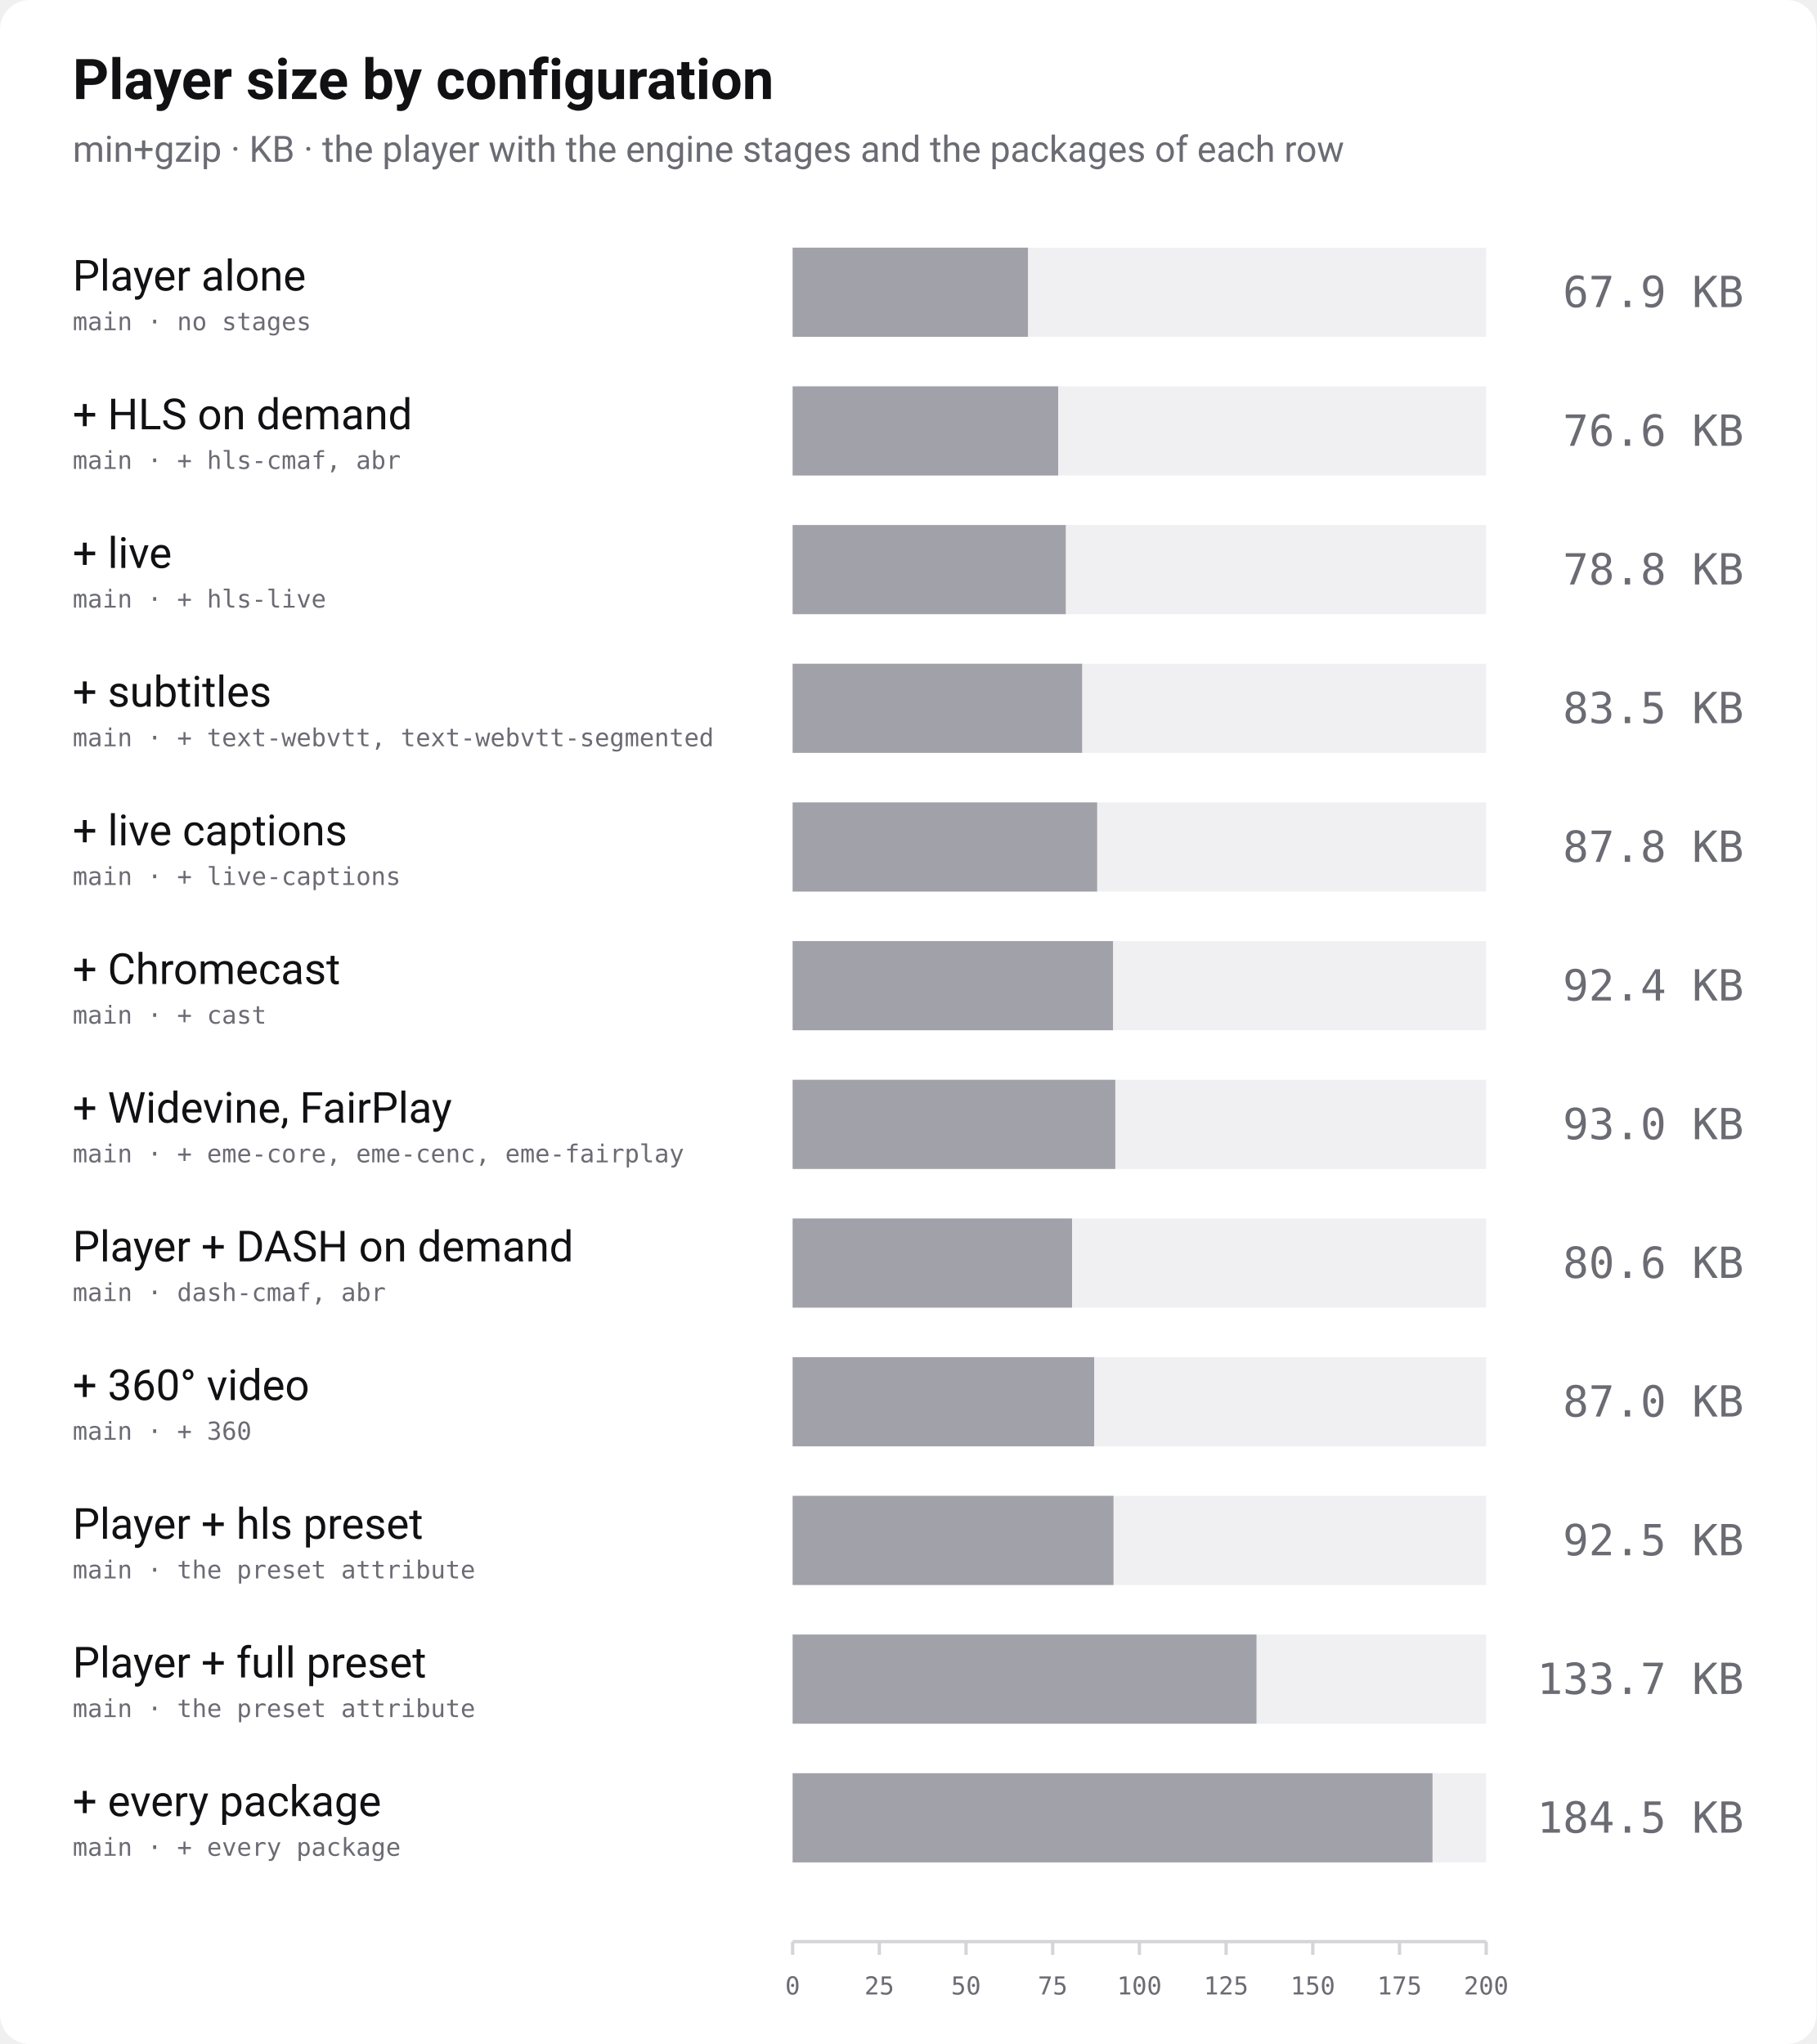
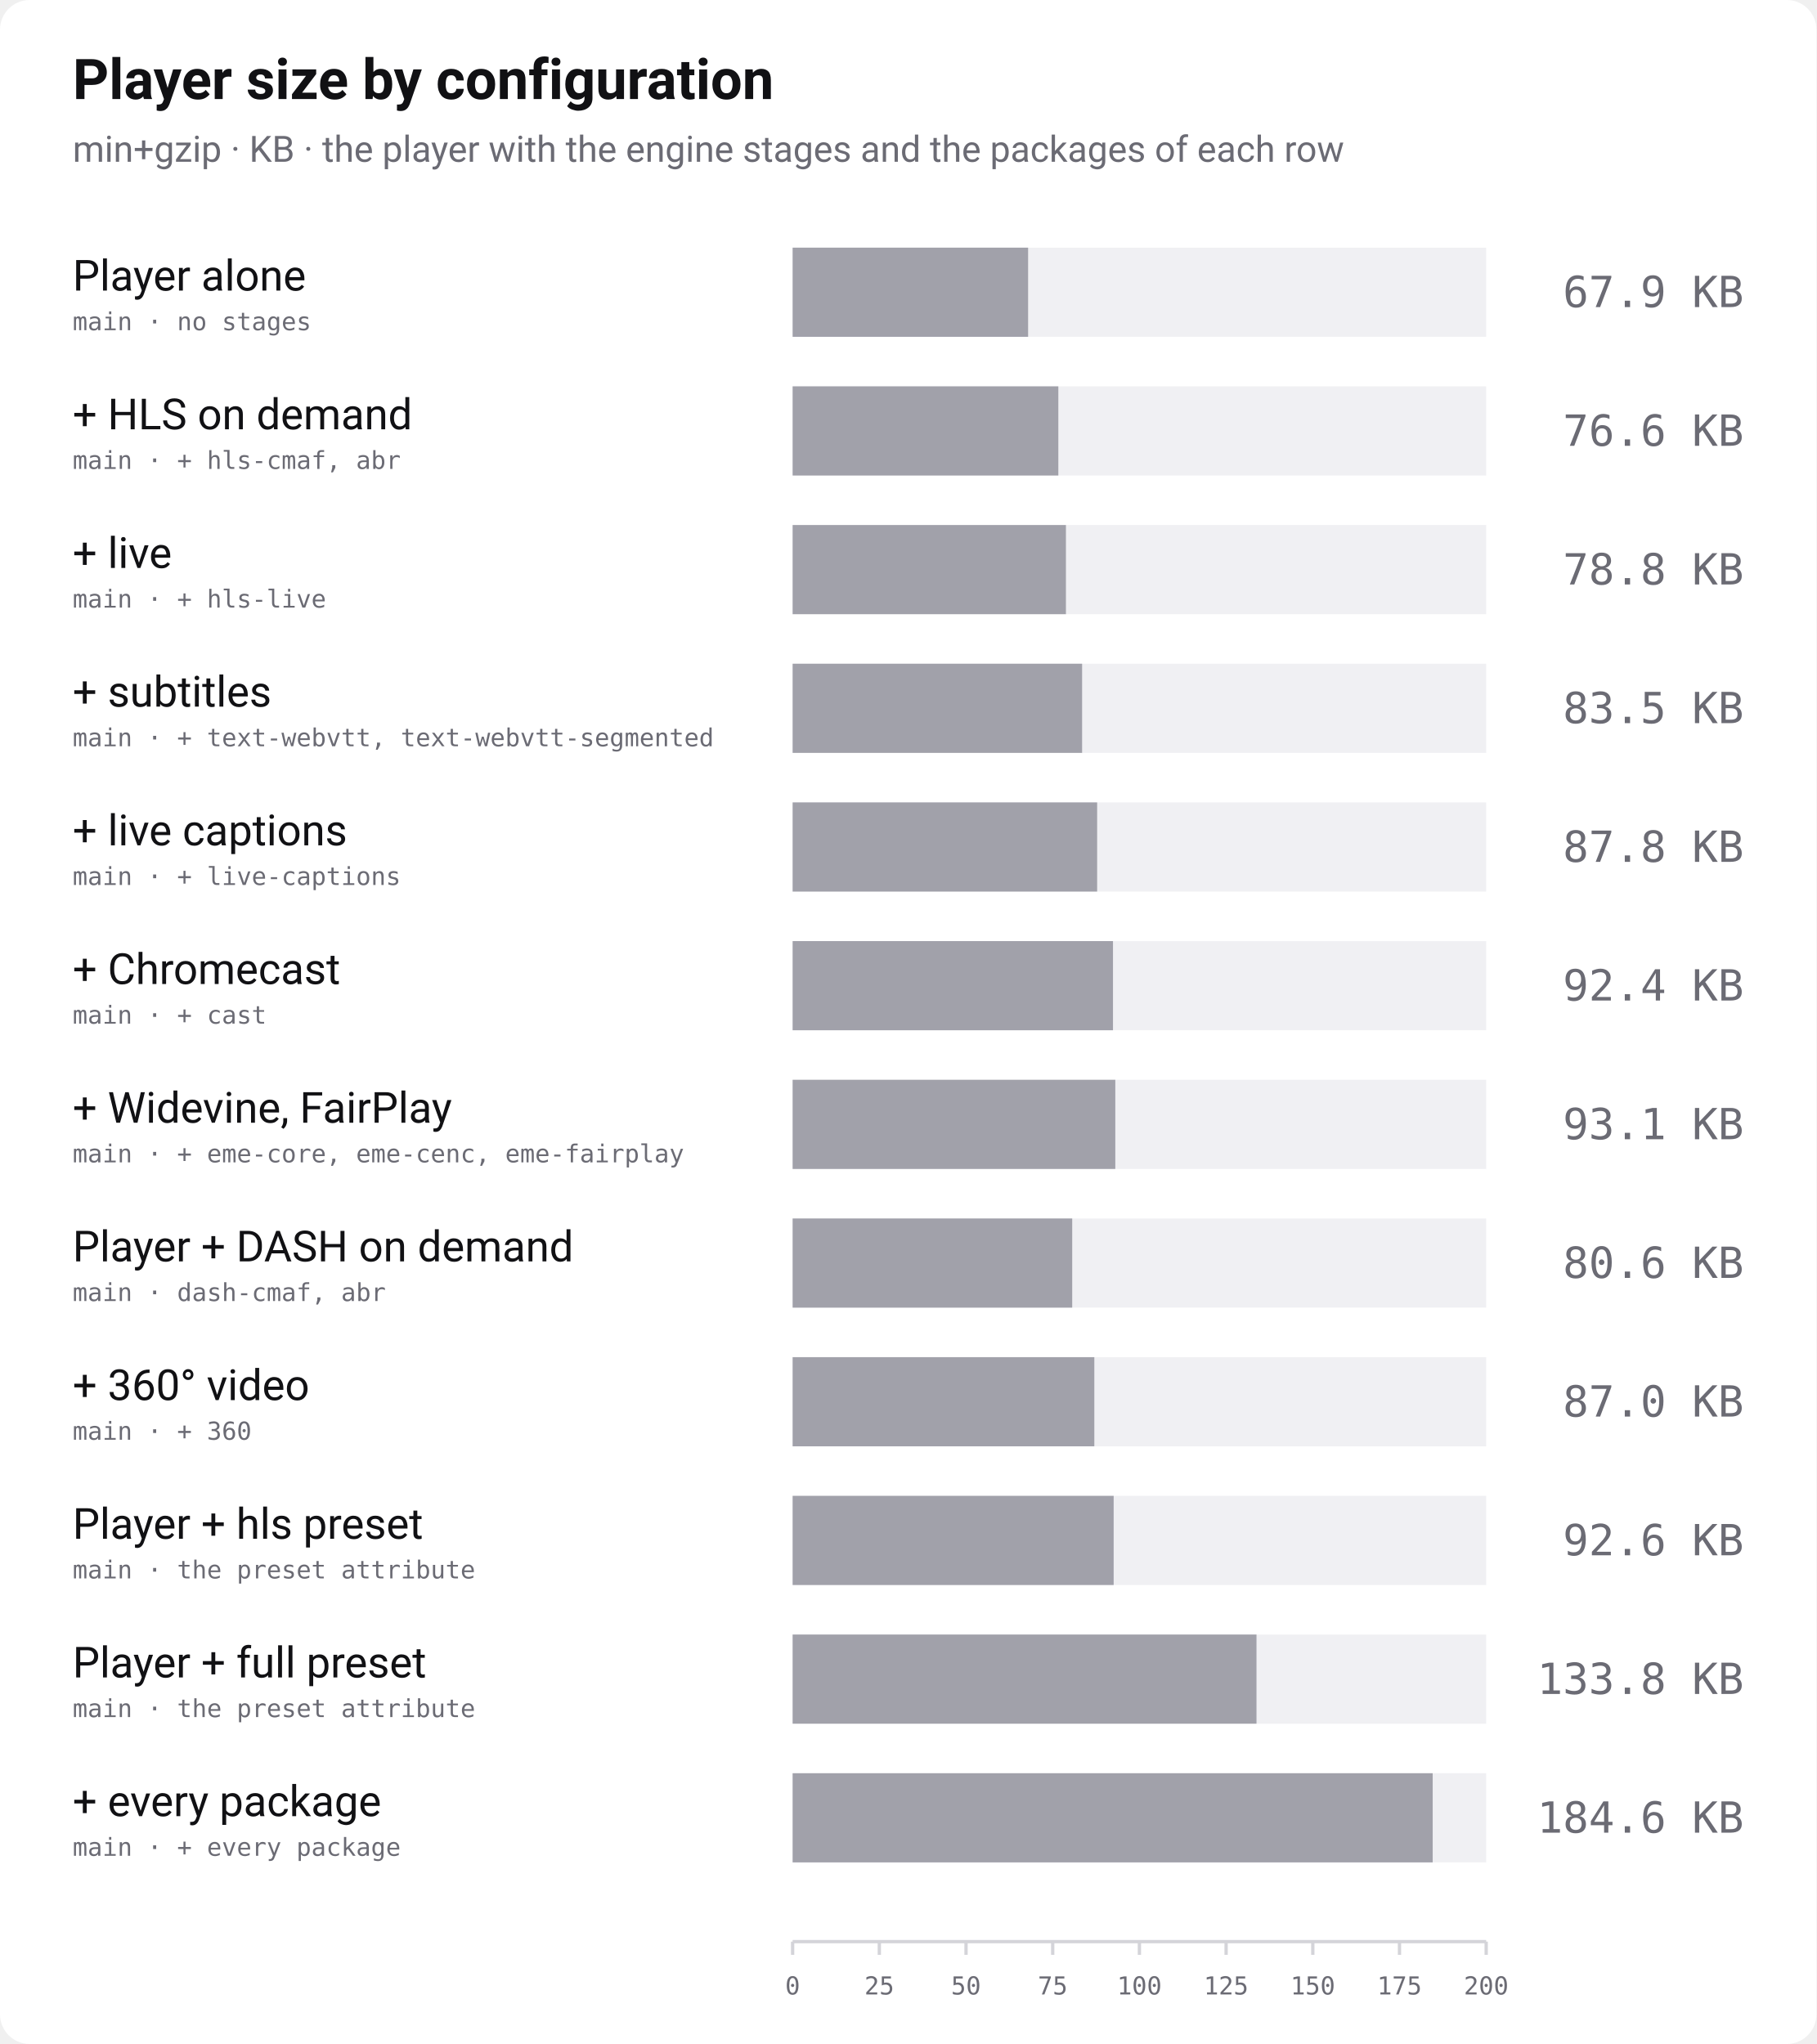
<svg xmlns="http://www.w3.org/2000/svg" width="1100" height="1238" viewBox="0 0 1100 1238" role="img" aria-label="Bundle size of the Mattebox player by the engine stages and packages it is configured with, min+gzip">
  <rect width="1100" height="1238" rx="18" fill="#ffffff" />
  <text x="44" y="60" font-family="-apple-system, 'Segoe UI', Roboto, Helvetica, Arial, sans-serif" font-size="34" font-weight="700" fill="#111114">Player size by configuration</text>
  <text x="44" y="98" font-family="-apple-system, 'Segoe UI', Roboto, Helvetica, Arial, sans-serif" font-size="22" fill="#6b6b74">min+gzip · KB · the player with the engine stages and the packages of each row</text>
  <text x="44" y="176" font-family="-apple-system, 'Segoe UI', Roboto, Helvetica, Arial, sans-serif" font-size="26" font-weight="400" fill="#111114">Player alone</text>
  <text x="44" y="200" font-family="ui-monospace, 'SF Mono', Menlo, Consolas, monospace" font-size="15" fill="#6b6b74">main · no stages</text>
  <rect x="480" y="150" width="420" height="54" fill="#f0f0f3" />
-   <rect x="480" y="150" width="142.5" height="54" fill="#a1a1aa" />
+   <rect x="480" y="150" width="142.6" height="54" fill="#a1a1aa" />
  <text x="1056" y="186" text-anchor="end" font-family="ui-monospace, 'SF Mono', Menlo, Consolas, monospace" font-size="26" font-weight="400" fill="#6b6b74">67.9 KB</text>
  <text x="44" y="260" font-family="-apple-system, 'Segoe UI', Roboto, Helvetica, Arial, sans-serif" font-size="26" font-weight="400" fill="#111114">+ HLS on demand</text>
  <text x="44" y="284" font-family="ui-monospace, 'SF Mono', Menlo, Consolas, monospace" font-size="15" fill="#6b6b74">main · + hls-cmaf, abr</text>
  <rect x="480" y="234" width="420" height="54" fill="#f0f0f3" />
-   <rect x="480" y="234" width="160.8" height="54" fill="#a1a1aa" />
+   <rect x="480" y="234" width="160.9" height="54" fill="#a1a1aa" />
  <text x="1056" y="270" text-anchor="end" font-family="ui-monospace, 'SF Mono', Menlo, Consolas, monospace" font-size="26" font-weight="400" fill="#6b6b74">76.6 KB</text>
  <text x="44" y="344" font-family="-apple-system, 'Segoe UI', Roboto, Helvetica, Arial, sans-serif" font-size="26" font-weight="400" fill="#111114">+ live</text>
  <text x="44" y="368" font-family="ui-monospace, 'SF Mono', Menlo, Consolas, monospace" font-size="15" fill="#6b6b74">main · + hls-live</text>
  <rect x="480" y="318" width="420" height="54" fill="#f0f0f3" />
-   <rect x="480" y="318" width="165.4" height="54" fill="#a1a1aa" />
+   <rect x="480" y="318" width="165.5" height="54" fill="#a1a1aa" />
  <text x="1056" y="354" text-anchor="end" font-family="ui-monospace, 'SF Mono', Menlo, Consolas, monospace" font-size="26" font-weight="400" fill="#6b6b74">78.8 KB</text>
  <text x="44" y="428" font-family="-apple-system, 'Segoe UI', Roboto, Helvetica, Arial, sans-serif" font-size="26" font-weight="400" fill="#111114">+ subtitles</text>
  <text x="44" y="452" font-family="ui-monospace, 'SF Mono', Menlo, Consolas, monospace" font-size="15" fill="#6b6b74">main · + text-webvtt, text-webvtt-segmented</text>
  <rect x="480" y="402" width="420" height="54" fill="#f0f0f3" />
  <rect x="480" y="402" width="175.3" height="54" fill="#a1a1aa" />
  <text x="1056" y="438" text-anchor="end" font-family="ui-monospace, 'SF Mono', Menlo, Consolas, monospace" font-size="26" font-weight="400" fill="#6b6b74">83.5 KB</text>
  <text x="44" y="512" font-family="-apple-system, 'Segoe UI', Roboto, Helvetica, Arial, sans-serif" font-size="26" font-weight="400" fill="#111114">+ live captions</text>
  <text x="44" y="536" font-family="ui-monospace, 'SF Mono', Menlo, Consolas, monospace" font-size="15" fill="#6b6b74">main · + live-captions</text>
  <rect x="480" y="486" width="420" height="54" fill="#f0f0f3" />
  <rect x="480" y="486" width="184.4" height="54" fill="#a1a1aa" />
  <text x="1056" y="522" text-anchor="end" font-family="ui-monospace, 'SF Mono', Menlo, Consolas, monospace" font-size="26" font-weight="400" fill="#6b6b74">87.8 KB</text>
  <text x="44" y="596" font-family="-apple-system, 'Segoe UI', Roboto, Helvetica, Arial, sans-serif" font-size="26" font-weight="400" fill="#111114">+ Chromecast</text>
  <text x="44" y="620" font-family="ui-monospace, 'SF Mono', Menlo, Consolas, monospace" font-size="15" fill="#6b6b74">main · + cast</text>
  <rect x="480" y="570" width="420" height="54" fill="#f0f0f3" />
  <rect x="480" y="570" width="194.0" height="54" fill="#a1a1aa" />
  <text x="1056" y="606" text-anchor="end" font-family="ui-monospace, 'SF Mono', Menlo, Consolas, monospace" font-size="26" font-weight="400" fill="#6b6b74">92.4 KB</text>
  <text x="44" y="680" font-family="-apple-system, 'Segoe UI', Roboto, Helvetica, Arial, sans-serif" font-size="26" font-weight="400" fill="#111114">+ Widevine, FairPlay</text>
  <text x="44" y="704" font-family="ui-monospace, 'SF Mono', Menlo, Consolas, monospace" font-size="15" fill="#6b6b74">main · + eme-core, eme-cenc, eme-fairplay</text>
  <rect x="480" y="654" width="420" height="54" fill="#f0f0f3" />
  <rect x="480" y="654" width="195.4" height="54" fill="#a1a1aa" />
-   <text x="1056" y="690" text-anchor="end" font-family="ui-monospace, 'SF Mono', Menlo, Consolas, monospace" font-size="26" font-weight="400" fill="#6b6b74">93.0 KB</text>
+   <text x="1056" y="690" text-anchor="end" font-family="ui-monospace, 'SF Mono', Menlo, Consolas, monospace" font-size="26" font-weight="400" fill="#6b6b74">93.1 KB</text>
  <text x="44" y="764" font-family="-apple-system, 'Segoe UI', Roboto, Helvetica, Arial, sans-serif" font-size="26" font-weight="400" fill="#111114">Player + DASH on demand</text>
  <text x="44" y="788" font-family="ui-monospace, 'SF Mono', Menlo, Consolas, monospace" font-size="15" fill="#6b6b74">main · dash-cmaf, abr</text>
  <rect x="480" y="738" width="420" height="54" fill="#f0f0f3" />
-   <rect x="480" y="738" width="169.2" height="54" fill="#a1a1aa" />
+   <rect x="480" y="738" width="169.3" height="54" fill="#a1a1aa" />
  <text x="1056" y="774" text-anchor="end" font-family="ui-monospace, 'SF Mono', Menlo, Consolas, monospace" font-size="26" font-weight="400" fill="#6b6b74">80.6 KB</text>
  <text x="44" y="848" font-family="-apple-system, 'Segoe UI', Roboto, Helvetica, Arial, sans-serif" font-size="26" font-weight="400" fill="#111114">+ 360° video</text>
  <text x="44" y="872" font-family="ui-monospace, 'SF Mono', Menlo, Consolas, monospace" font-size="15" fill="#6b6b74">main · + 360</text>
  <rect x="480" y="822" width="420" height="54" fill="#f0f0f3" />
-   <rect x="480" y="822" width="182.6" height="54" fill="#a1a1aa" />
+   <rect x="480" y="822" width="182.7" height="54" fill="#a1a1aa" />
  <text x="1056" y="858" text-anchor="end" font-family="ui-monospace, 'SF Mono', Menlo, Consolas, monospace" font-size="26" font-weight="400" fill="#6b6b74">87.0 KB</text>
  <text x="44" y="932" font-family="-apple-system, 'Segoe UI', Roboto, Helvetica, Arial, sans-serif" font-size="26" font-weight="400" fill="#111114">Player + hls preset</text>
  <text x="44" y="956" font-family="ui-monospace, 'SF Mono', Menlo, Consolas, monospace" font-size="15" fill="#6b6b74">main · the preset attribute</text>
  <rect x="480" y="906" width="420" height="54" fill="#f0f0f3" />
-   <rect x="480" y="906" width="194.3" height="54" fill="#a1a1aa" />
-   <text x="1056" y="942" text-anchor="end" font-family="ui-monospace, 'SF Mono', Menlo, Consolas, monospace" font-size="26" font-weight="400" fill="#6b6b74">92.5 KB</text>
+   <rect x="480" y="906" width="194.4" height="54" fill="#a1a1aa" />
+   <text x="1056" y="942" text-anchor="end" font-family="ui-monospace, 'SF Mono', Menlo, Consolas, monospace" font-size="26" font-weight="400" fill="#6b6b74">92.6 KB</text>
  <text x="44" y="1016" font-family="-apple-system, 'Segoe UI', Roboto, Helvetica, Arial, sans-serif" font-size="26" font-weight="400" fill="#111114">Player + full preset</text>
  <text x="44" y="1040" font-family="ui-monospace, 'SF Mono', Menlo, Consolas, monospace" font-size="15" fill="#6b6b74">main · the preset attribute</text>
  <rect x="480" y="990" width="420" height="54" fill="#f0f0f3" />
  <rect x="480" y="990" width="280.9" height="54" fill="#a1a1aa" />
-   <text x="1056" y="1026" text-anchor="end" font-family="ui-monospace, 'SF Mono', Menlo, Consolas, monospace" font-size="26" font-weight="400" fill="#6b6b74">133.7 KB</text>
+   <text x="1056" y="1026" text-anchor="end" font-family="ui-monospace, 'SF Mono', Menlo, Consolas, monospace" font-size="26" font-weight="400" fill="#6b6b74">133.8 KB</text>
  <text x="44" y="1100" font-family="-apple-system, 'Segoe UI', Roboto, Helvetica, Arial, sans-serif" font-size="26" font-weight="400" fill="#111114">+ every package</text>
  <text x="44" y="1124" font-family="ui-monospace, 'SF Mono', Menlo, Consolas, monospace" font-size="15" fill="#6b6b74">main · + every package</text>
  <rect x="480" y="1074" width="420" height="54" fill="#f0f0f3" />
-   <rect x="480" y="1074" width="387.5" height="54" fill="#a1a1aa" />
-   <text x="1056" y="1110" text-anchor="end" font-family="ui-monospace, 'SF Mono', Menlo, Consolas, monospace" font-size="26" font-weight="400" fill="#6b6b74">184.5 KB</text>
+   <rect x="480" y="1074" width="387.6" height="54" fill="#a1a1aa" />
+   <text x="1056" y="1110" text-anchor="end" font-family="ui-monospace, 'SF Mono', Menlo, Consolas, monospace" font-size="26" font-weight="400" fill="#6b6b74">184.6 KB</text>
  <line x1="480" y1="1176" x2="900" y2="1176" stroke="#d4d4d9" stroke-width="2" />
  <line x1="480.0" y1="1176" x2="480.0" y2="1184" stroke="#d4d4d9" stroke-width="2" />
  <text x="480.0" y="1208" text-anchor="middle" font-family="ui-monospace, 'SF Mono', Menlo, Consolas, monospace" font-size="15" fill="#6b6b74">0</text>
  <line x1="532.5" y1="1176" x2="532.5" y2="1184" stroke="#d4d4d9" stroke-width="2" />
  <text x="532.5" y="1208" text-anchor="middle" font-family="ui-monospace, 'SF Mono', Menlo, Consolas, monospace" font-size="15" fill="#6b6b74">25</text>
  <line x1="585.0" y1="1176" x2="585.0" y2="1184" stroke="#d4d4d9" stroke-width="2" />
  <text x="585.0" y="1208" text-anchor="middle" font-family="ui-monospace, 'SF Mono', Menlo, Consolas, monospace" font-size="15" fill="#6b6b74">50</text>
  <line x1="637.5" y1="1176" x2="637.5" y2="1184" stroke="#d4d4d9" stroke-width="2" />
  <text x="637.5" y="1208" text-anchor="middle" font-family="ui-monospace, 'SF Mono', Menlo, Consolas, monospace" font-size="15" fill="#6b6b74">75</text>
  <line x1="690.0" y1="1176" x2="690.0" y2="1184" stroke="#d4d4d9" stroke-width="2" />
  <text x="690.0" y="1208" text-anchor="middle" font-family="ui-monospace, 'SF Mono', Menlo, Consolas, monospace" font-size="15" fill="#6b6b74">100</text>
  <line x1="742.5" y1="1176" x2="742.5" y2="1184" stroke="#d4d4d9" stroke-width="2" />
  <text x="742.5" y="1208" text-anchor="middle" font-family="ui-monospace, 'SF Mono', Menlo, Consolas, monospace" font-size="15" fill="#6b6b74">125</text>
  <line x1="795.0" y1="1176" x2="795.0" y2="1184" stroke="#d4d4d9" stroke-width="2" />
  <text x="795.0" y="1208" text-anchor="middle" font-family="ui-monospace, 'SF Mono', Menlo, Consolas, monospace" font-size="15" fill="#6b6b74">150</text>
  <line x1="847.5" y1="1176" x2="847.5" y2="1184" stroke="#d4d4d9" stroke-width="2" />
  <text x="847.5" y="1208" text-anchor="middle" font-family="ui-monospace, 'SF Mono', Menlo, Consolas, monospace" font-size="15" fill="#6b6b74">175</text>
  <line x1="900.0" y1="1176" x2="900.0" y2="1184" stroke="#d4d4d9" stroke-width="2" />
  <text x="900.0" y="1208" text-anchor="middle" font-family="ui-monospace, 'SF Mono', Menlo, Consolas, monospace" font-size="15" fill="#6b6b74">200</text>
</svg>
